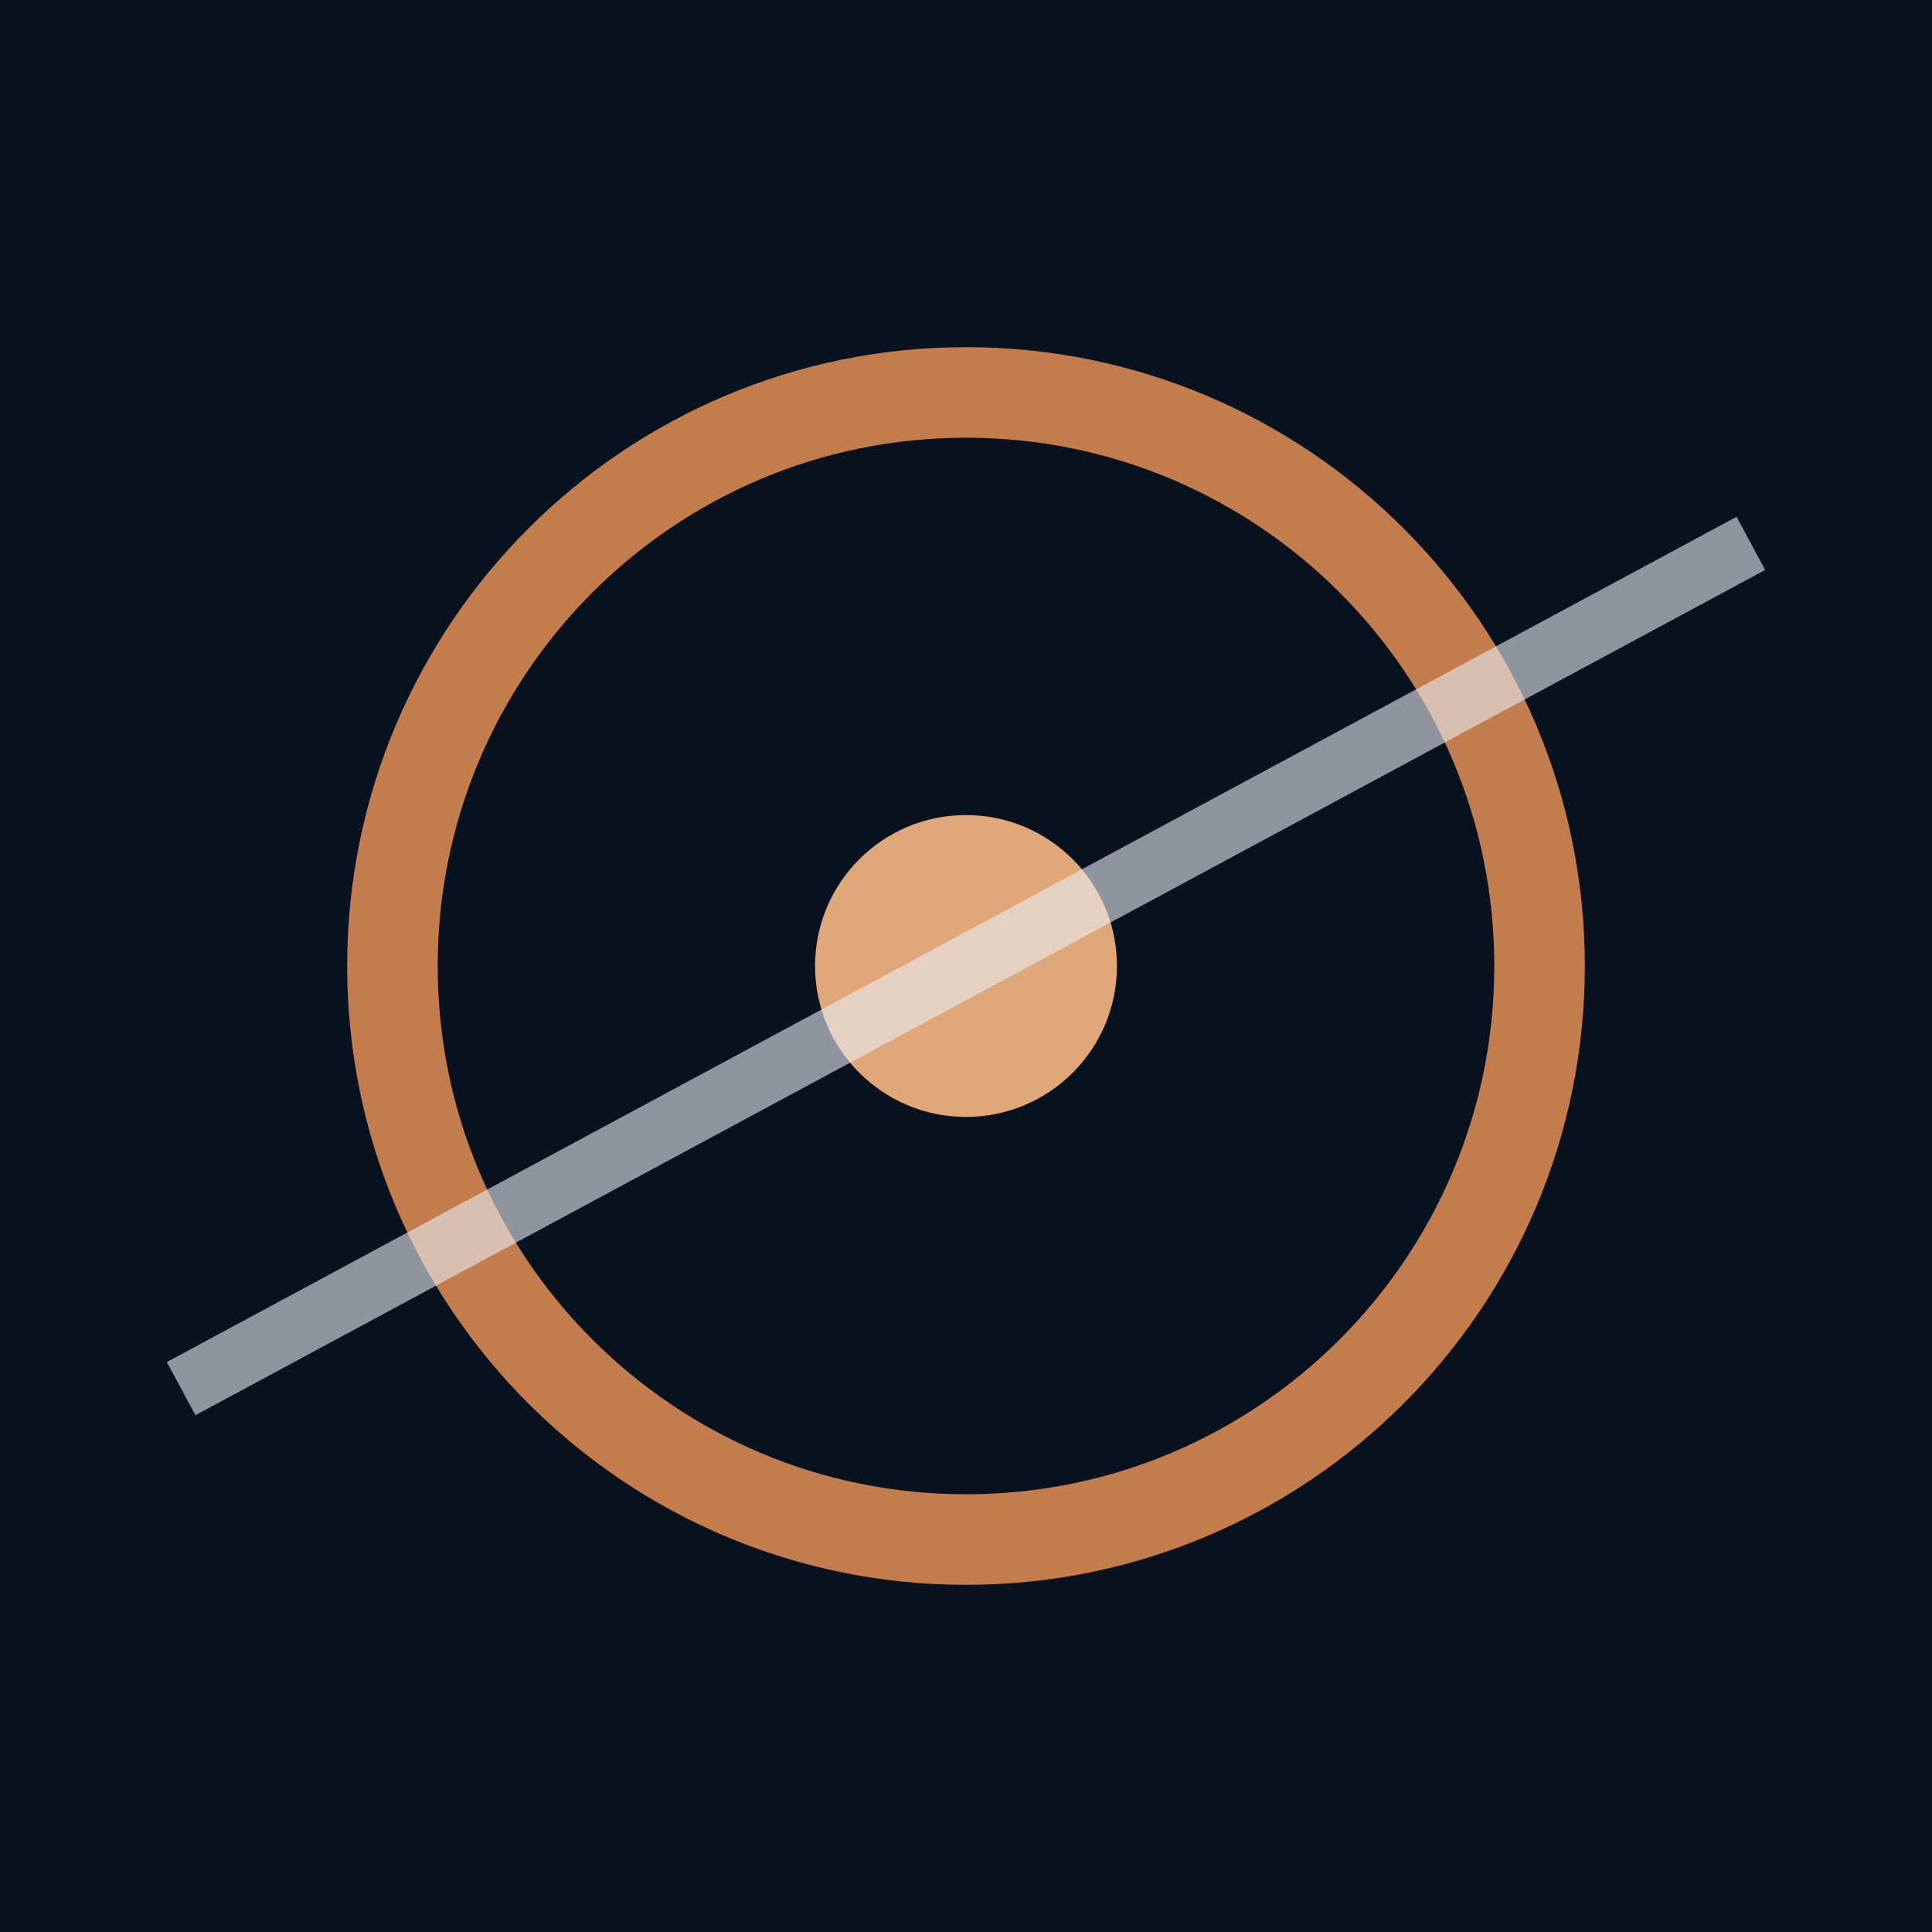
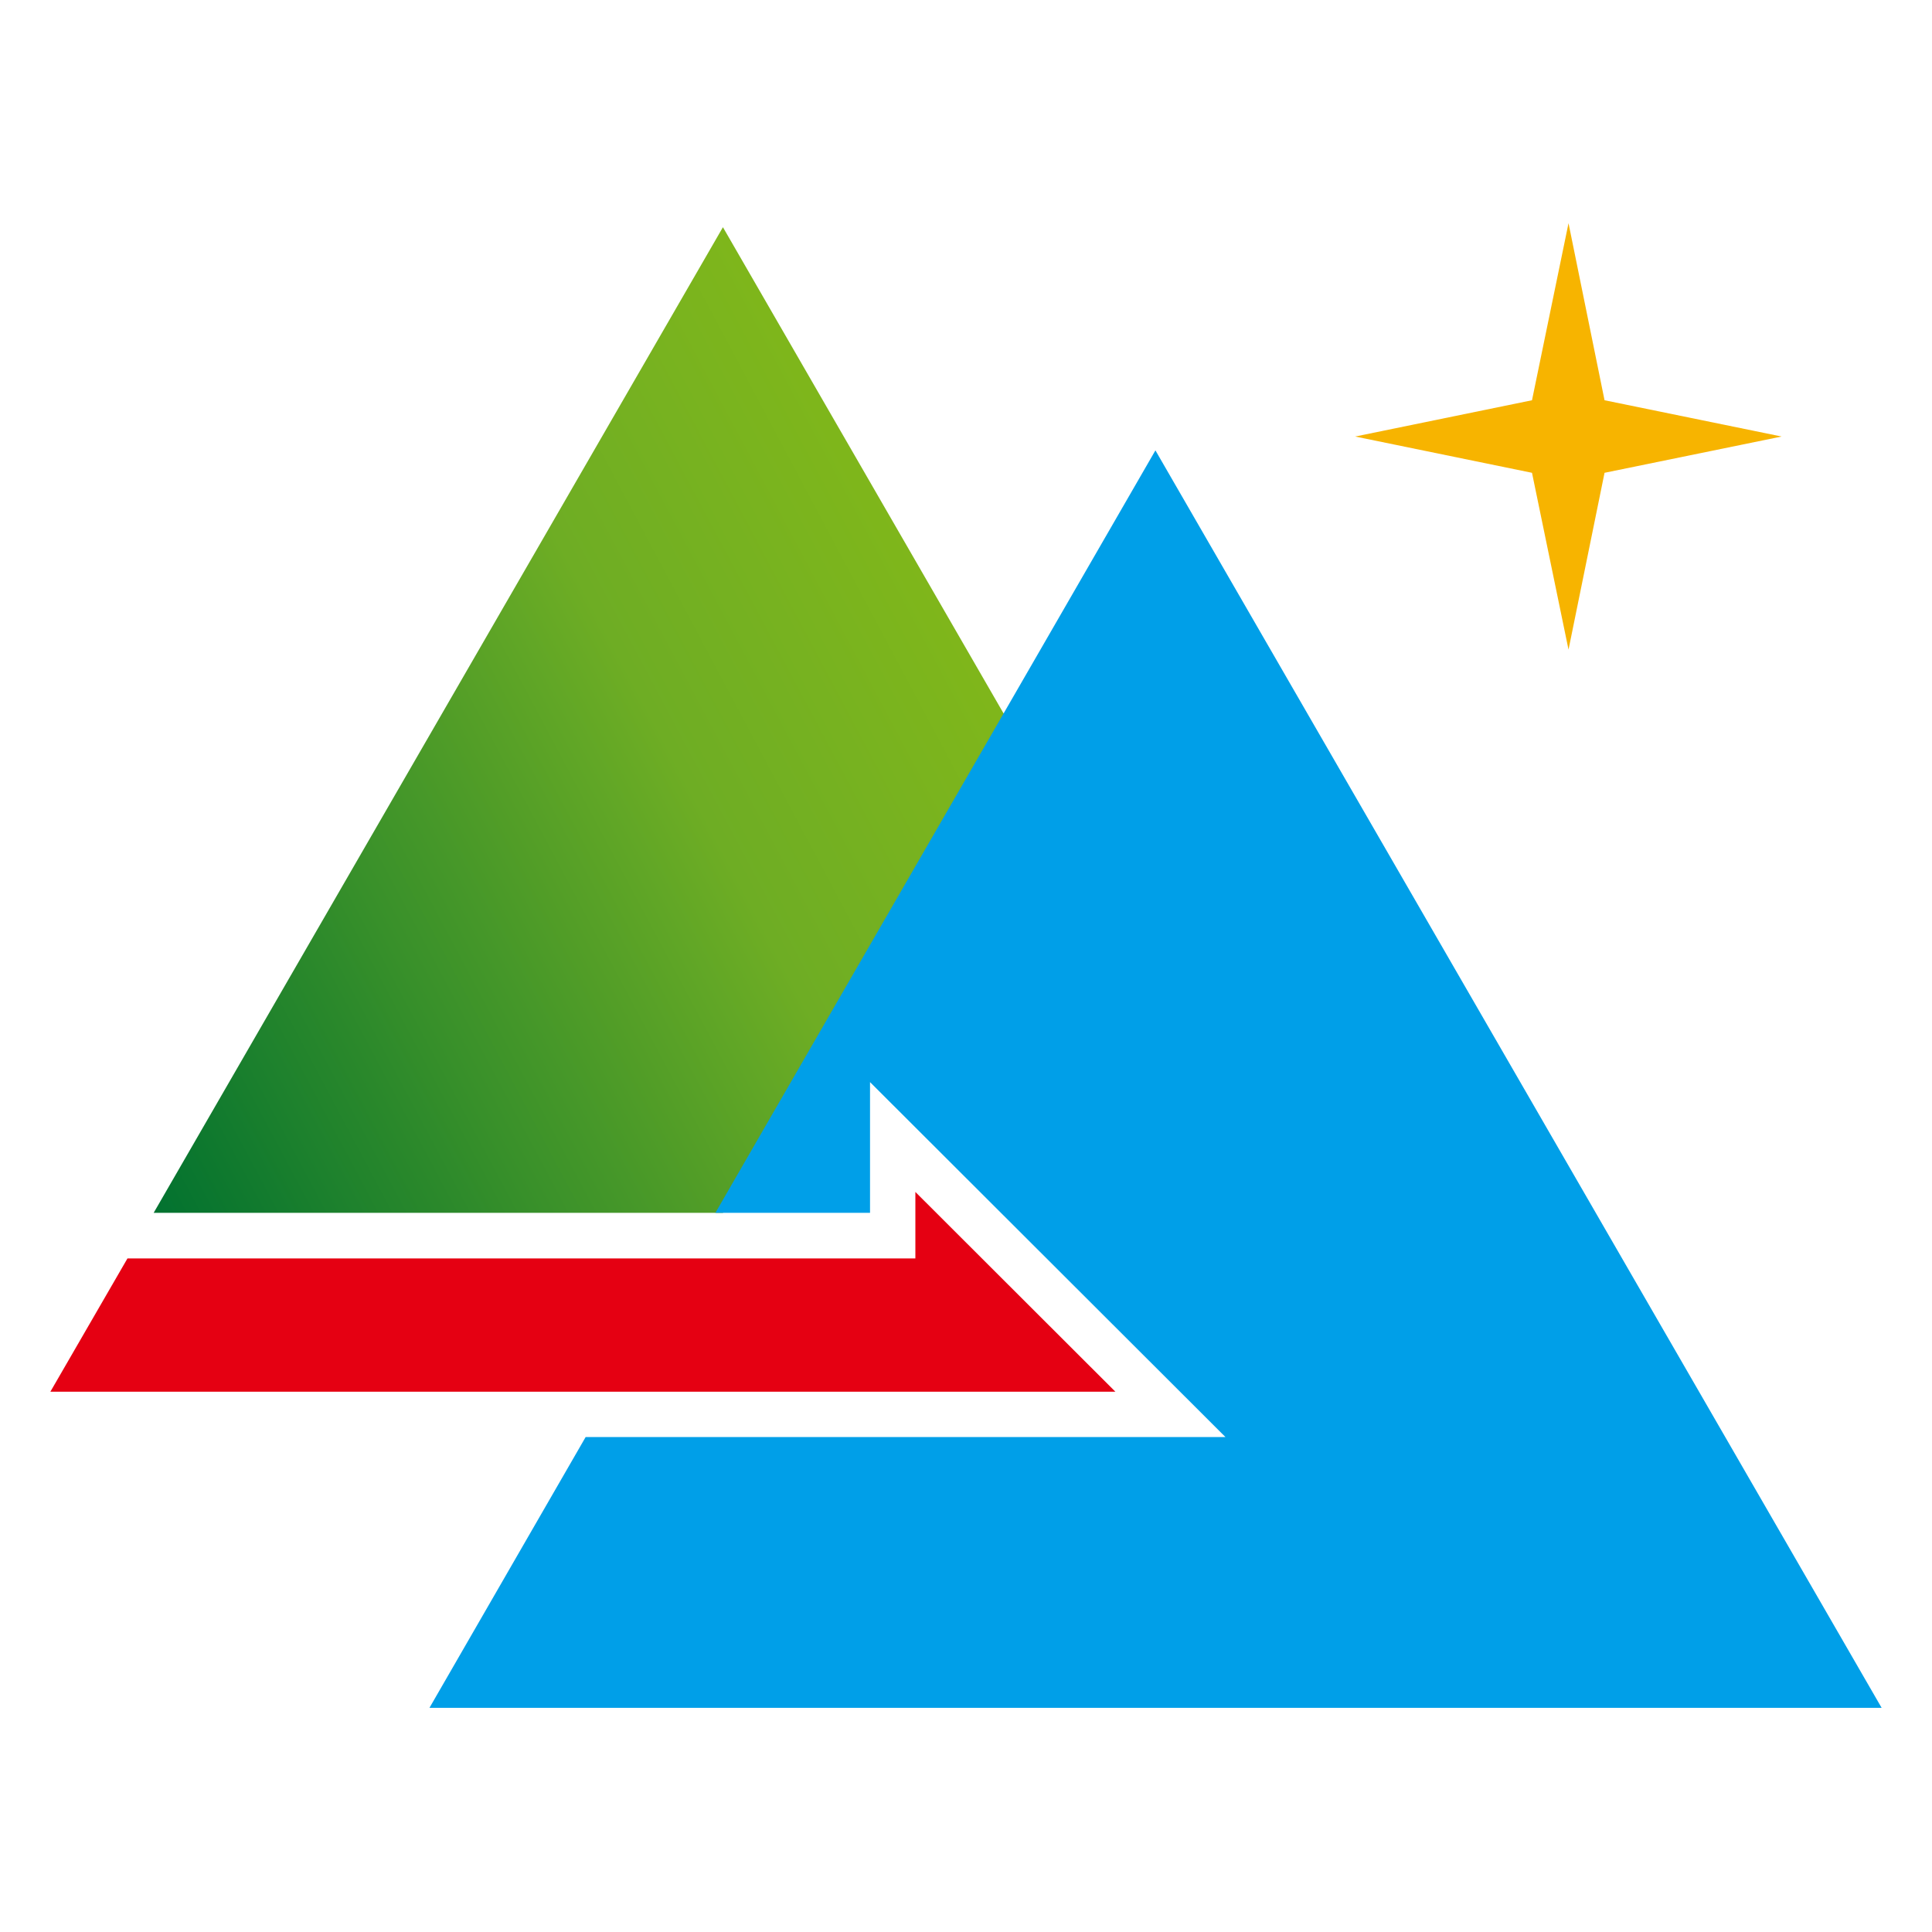
- <svg xmlns="http://www.w3.org/2000/svg" viewBox="0 0 64 64">
-   <rect width="64" height="64" fill="#0a1220" />
-   <circle cx="32" cy="32" r="19" fill="none" stroke="#c27c4e" stroke-width="3" />
-   <circle cx="32" cy="32" r="5" fill="#e0a77a" />
-   <path d="M6 46 L58 18" stroke="#e8ebf1" stroke-width="2" opacity=".6" />
+ <svg xmlns="http://www.w3.org/2000/svg" viewBox="38.3 -3.5 76.7 76.7" width="76.7" height="76.7" role="img">
+   <defs>
+     <linearGradient id="juna-g" gradientUnits="userSpaceOnUse" x1="40.67" y1="37.64" x2="87.9" y2="12.52">
+       <stop offset="0" stop-color="#027230" />
+       <stop offset="0.062" stop-color="#0f792e" />
+       <stop offset="0.125" stop-color="#1d812d" />
+       <stop offset="0.188" stop-color="#2a882b" />
+       <stop offset="0.25" stop-color="#38902a" />
+       <stop offset="0.312" stop-color="#459729" />
+       <stop offset="0.375" stop-color="#539e27" />
+       <stop offset="0.438" stop-color="#60a626" />
+       <stop offset="0.5" stop-color="#6ead24" />
+       <stop offset="0.617" stop-color="#77b220" />
+       <stop offset="0.742" stop-color="#80b71a" />
+       <stop offset="0.867" stop-color="#89bb15" />
+       <stop offset="0.992" stop-color="#92c010" />
+       <stop offset="1" stop-color="#93c010" />
+     </linearGradient>
+   </defs>
+   <path fill="url(#juna-g)" d="M44.4 44.65L67 44.65L78.45 24.82L78.14 24.82L67 5.52Z" />
+   <path fill="#009fe8" fill-rule="evenodd" d="M84.17 14.38L113 64.3L55.35 64.3L61.55 53.55L71.82 53.55L71.82 53.55L86.95 53.55L72.84 39.46L72.84 44.65L66.7 44.65Z" />
+   <path fill="#e50012" d="M74.64 51.75L40.3 51.75L43.36 46.46L74.64 46.46L74.64 43.82L82.58 51.75Z" />
+   <path fill="#f7b400" d="M99.12 12.39L100.57 5.36L102 12.39L109.03 13.83L102 15.27L100.57 22.29L99.12 15.27L92.1 13.83Z" />
</svg>
